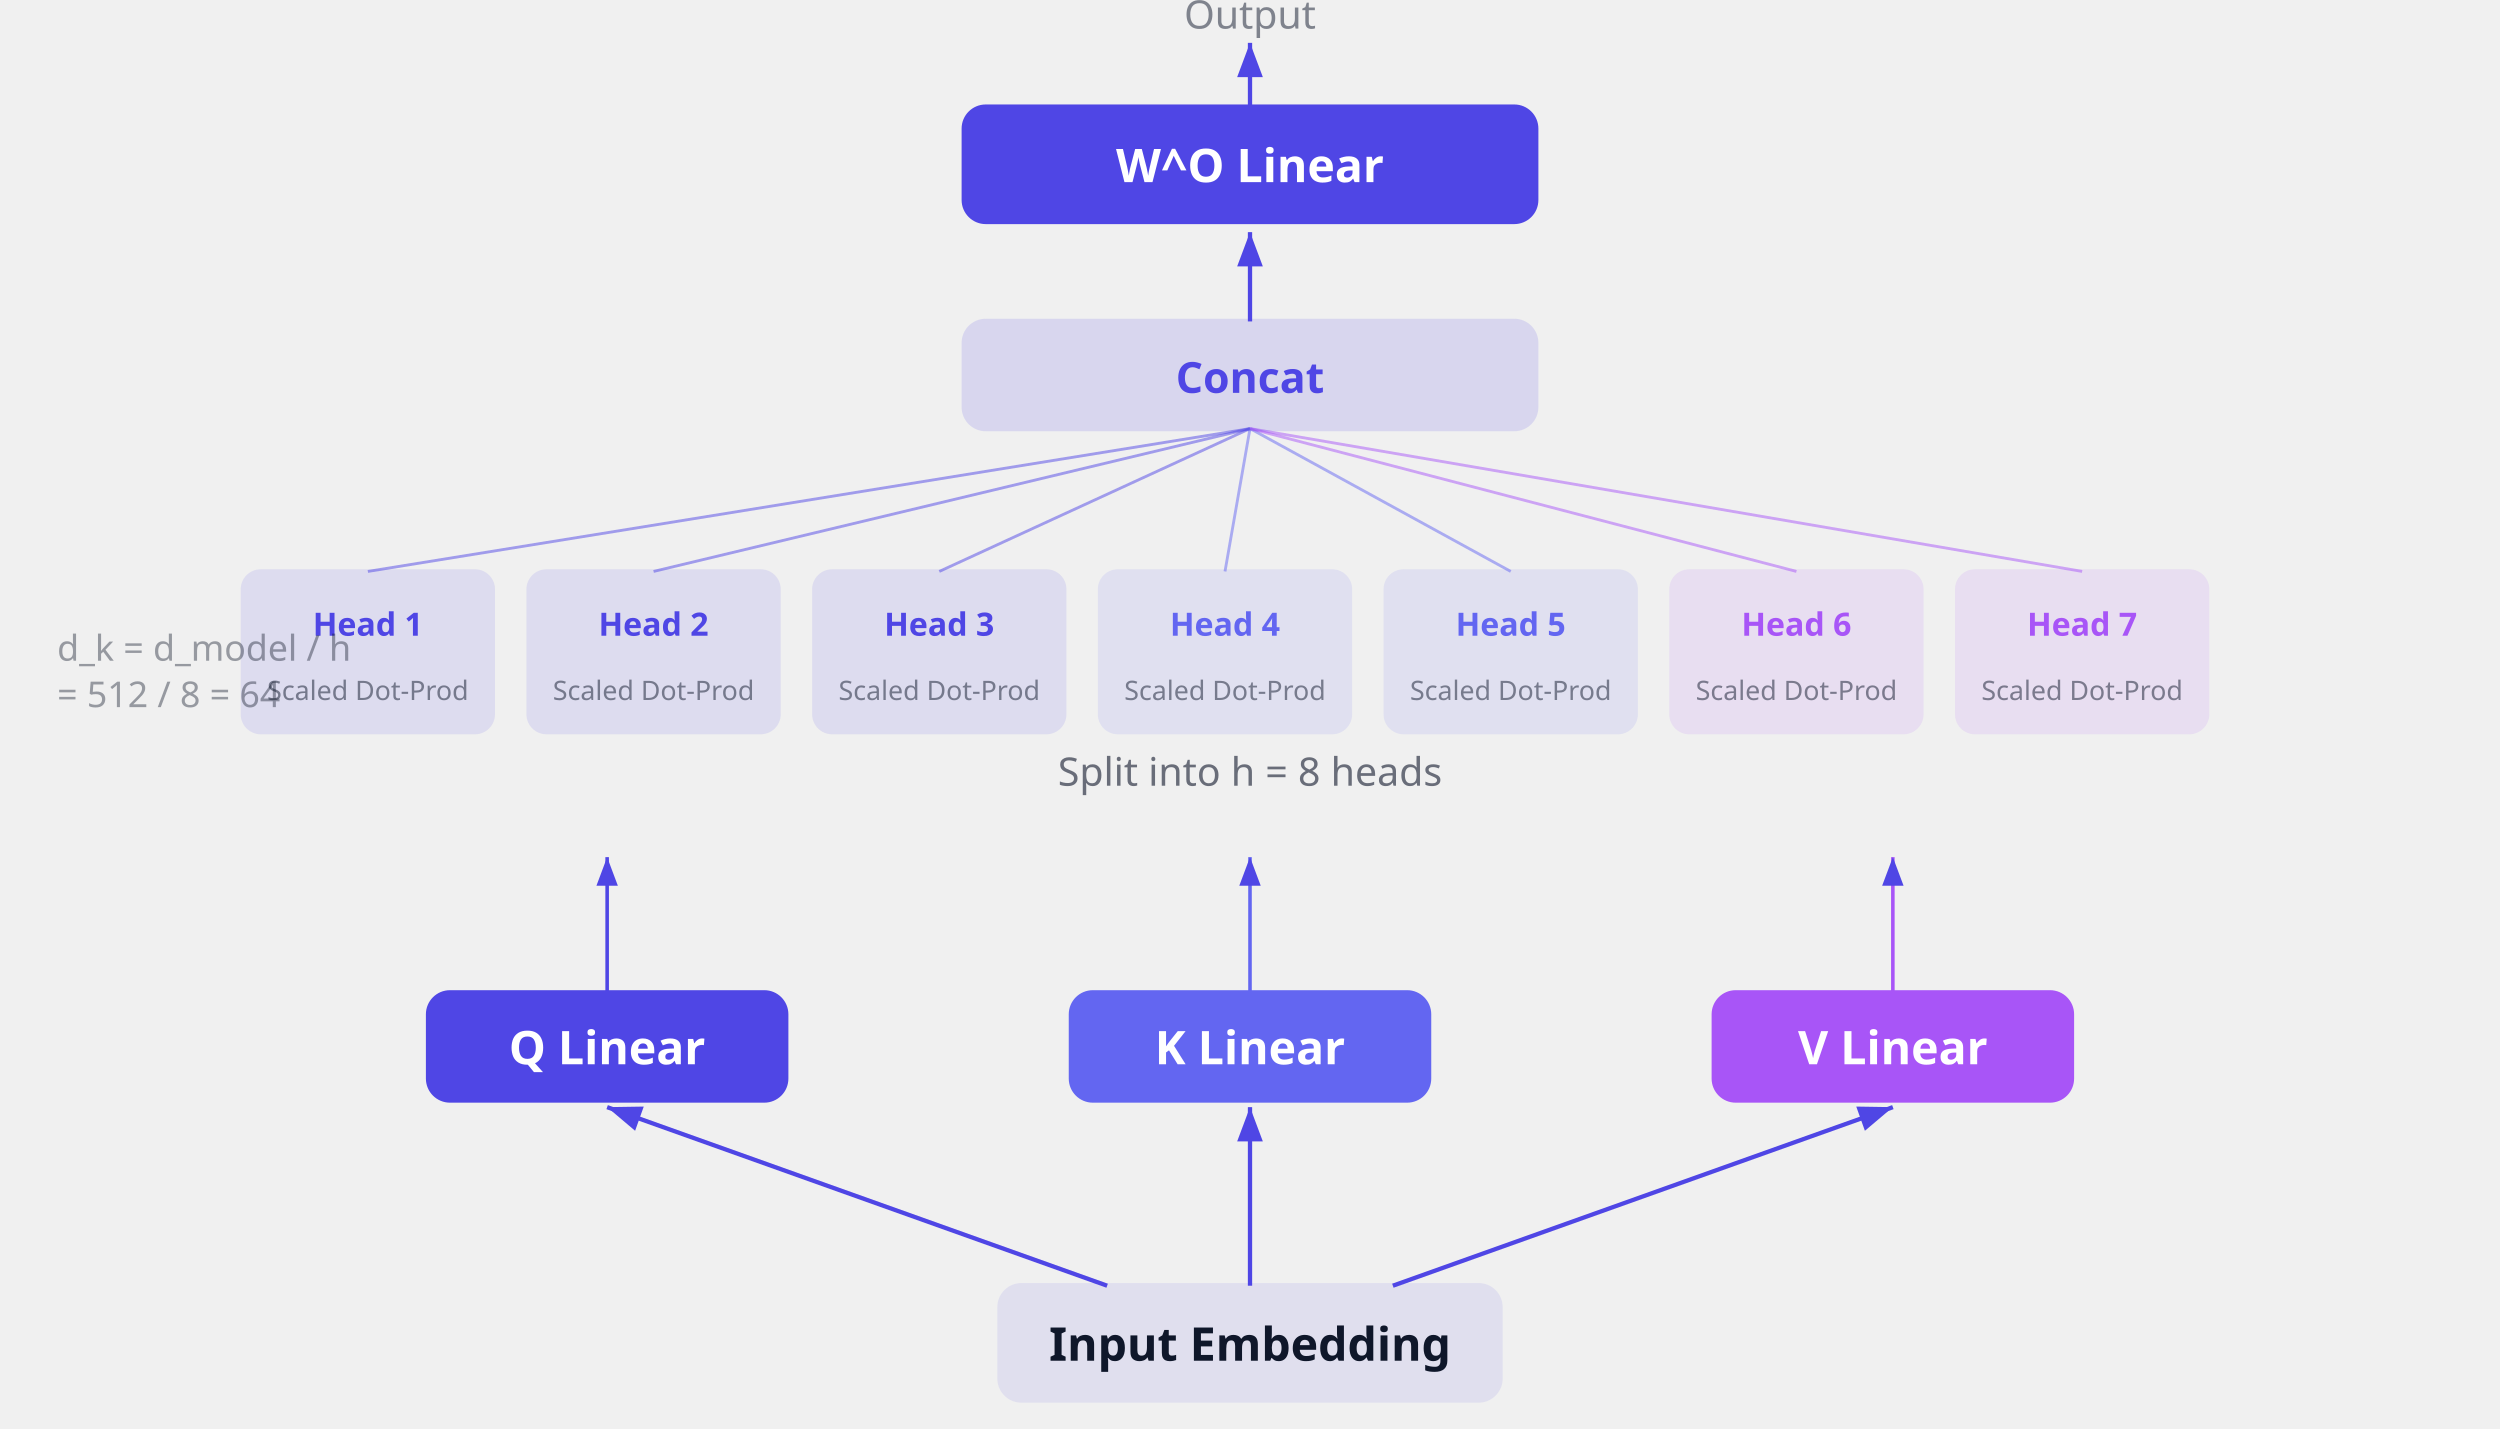
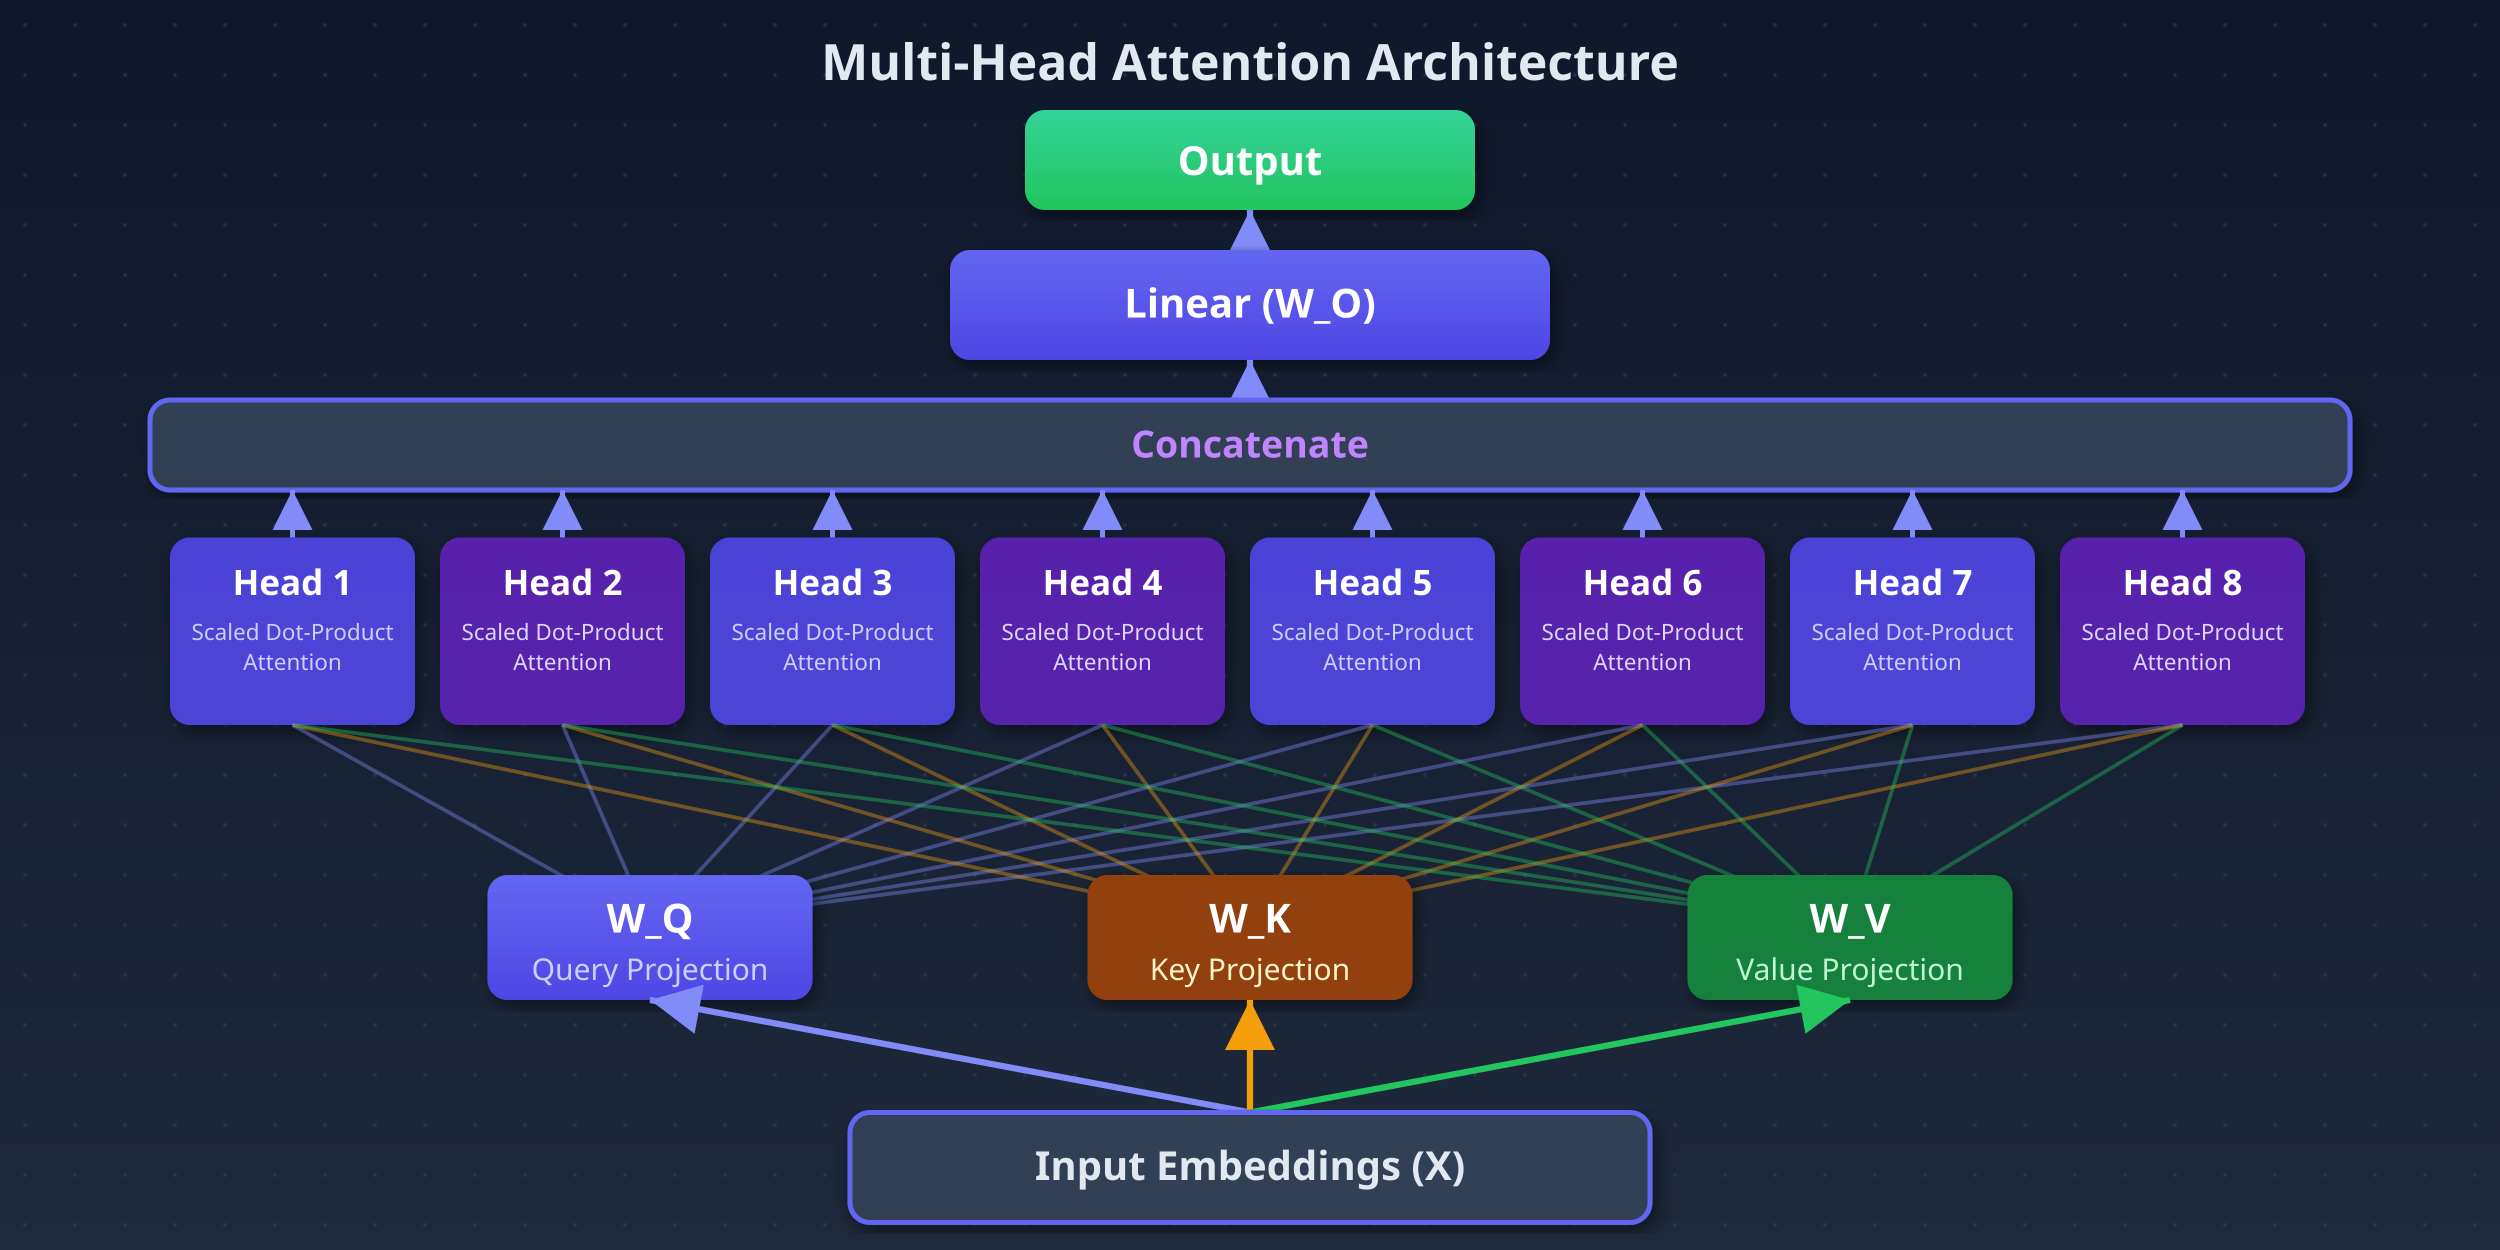
- <svg xmlns="http://www.w3.org/2000/svg" viewBox="0 0 700 400" width="700" height="400">
+ <svg xmlns="http://www.w3.org/2000/svg" viewBox="0 0 1000 500">
  <defs>
-     <marker id="arrow" markerWidth="8" markerHeight="6" refX="8" refY="3" orient="auto">
-       <path d="M0,0 L8,3 L0,6 Z" fill="#4f46e5" />
+     <linearGradient id="bg" x1="0" y1="0" x2="0" y2="1">
+       <stop offset="0%" stop-color="#0f172a" />
+       <stop offset="100%" stop-color="#1e293b" />
+     </linearGradient>
+     <linearGradient id="indigo" x1="0" y1="0" x2="0" y2="1">
+       <stop offset="0%" stop-color="#6366f1" />
+       <stop offset="100%" stop-color="#4f46e5" />
+     </linearGradient>
+     <linearGradient id="purple" x1="0" y1="0" x2="0" y2="1">
+       <stop offset="0%" stop-color="#c084fc" />
+       <stop offset="100%" stop-color="#a855f7" />
+     </linearGradient>
+     <linearGradient id="greenG" x1="0" y1="0" x2="0" y2="1">
+       <stop offset="0%" stop-color="#34d399" />
+       <stop offset="100%" stop-color="#22c55e" />
+     </linearGradient>
+     <filter id="shadow">
+       <feDropShadow dx="2" dy="3" stdDeviation="4" flood-color="#000" flood-opacity="0.5" />
+     </filter>
+     <filter id="glow">
+       <feGaussianBlur stdDeviation="3" result="blur" />
+       <feMerge>
+         <feMergeNode in="blur" />
+         <feMergeNode in="SourceGraphic" />
+       </feMerge>
+     </filter>
+     <marker id="arrow" viewBox="0 0 10 10" refX="10" refY="5" markerWidth="8" markerHeight="8" orient="auto-start-reverse">
+       <path d="M 0 0 L 10 5 L 0 10 z" fill="#818cf8" />
    </marker>
+     <marker id="arrowAmber" viewBox="0 0 10 10" refX="10" refY="5" markerWidth="8" markerHeight="8" orient="auto-start-reverse">
+       <path d="M 0 0 L 10 5 L 0 10 z" fill="#f59e0b" />
+     </marker>
+     <marker id="arrowGreen" viewBox="0 0 10 10" refX="10" refY="5" markerWidth="8" markerHeight="8" orient="auto-start-reverse">
+       <path d="M 0 0 L 10 5 L 0 10 z" fill="#22c55e" />
+     </marker>
+     <pattern id="dots" x="0" y="0" width="20" height="20" patternUnits="userSpaceOnUse">
+       <circle cx="10" cy="10" r="0.8" fill="#334155" opacity="0.5" />
+     </pattern>
  </defs>
-   <rect x="280" y="360" width="140" height="32" rx="6" fill="#4f46e5" opacity="0.1" stroke="#4f46e5" stroke-width="1.5" />
-   <text x="350" y="381" text-anchor="middle" font-family="system-ui,sans-serif" font-size="13" font-weight="600" fill="#0f172a">Input Embedding</text>
-   <line x1="310" y1="360" x2="170" y2="310" stroke="#4f46e5" stroke-width="1.2" marker-end="url(#arrow)" />
-   <line x1="350" y1="360" x2="350" y2="310" stroke="#4f46e5" stroke-width="1.2" marker-end="url(#arrow)" />
-   <line x1="390" y1="360" x2="530" y2="310" stroke="#4f46e5" stroke-width="1.2" marker-end="url(#arrow)" />
-   <rect x="120" y="278" width="100" height="30" rx="6" fill="#4f46e5" stroke="#4f46e5" stroke-width="1.5" />
-   <text x="170" y="298" text-anchor="middle" font-family="system-ui,sans-serif" font-size="13" font-weight="600" fill="#fff">Q Linear</text>
-   <rect x="300" y="278" width="100" height="30" rx="6" fill="#6366f1" stroke="#6366f1" stroke-width="1.5" />
-   <text x="350" y="298" text-anchor="middle" font-family="system-ui,sans-serif" font-size="13" font-weight="600" fill="#fff">K Linear</text>
-   <rect x="480" y="278" width="100" height="30" rx="6" fill="#a855f7" stroke="#a855f7" stroke-width="1.5" />
-   <text x="530" y="298" text-anchor="middle" font-family="system-ui,sans-serif" font-size="13" font-weight="600" fill="#fff">V Linear</text>
-   <line x1="170" y1="278" x2="170" y2="240" stroke="#4f46e5" stroke-width="1" marker-end="url(#arrow)" />
-   <line x1="350" y1="278" x2="350" y2="240" stroke="#6366f1" stroke-width="1" marker-end="url(#arrow)" />
-   <line x1="530" y1="278" x2="530" y2="240" stroke="#a855f7" stroke-width="1" marker-end="url(#arrow)" />
-   <text x="350" y="220" text-anchor="middle" font-family="system-ui,sans-serif" font-size="11" fill="rgba(15,23,42,0.6)">Split into h = 8 heads</text>
-   <g>
-     <rect x="68" y="160" width="70" height="45" rx="5" fill="#4f46e5" opacity="0.12" stroke="#4f46e5" stroke-width="1.2" />
-     <text x="103" y="178" text-anchor="middle" font-family="system-ui,sans-serif" font-size="9" font-weight="600" fill="#4f46e5">Head 1</text>
-     <text x="103" y="196" text-anchor="middle" font-family="system-ui,sans-serif" font-size="7.5" fill="rgba(15,23,42,0.5)">Scaled Dot-Prod</text>
-     <rect x="148" y="160" width="70" height="45" rx="5" fill="#4f46e5" opacity="0.12" stroke="#4f46e5" stroke-width="1.2" />
-     <text x="183" y="178" text-anchor="middle" font-family="system-ui,sans-serif" font-size="9" font-weight="600" fill="#4f46e5">Head 2</text>
-     <text x="183" y="196" text-anchor="middle" font-family="system-ui,sans-serif" font-size="7.5" fill="rgba(15,23,42,0.5)">Scaled Dot-Prod</text>
-     <rect x="228" y="160" width="70" height="45" rx="5" fill="#4f46e5" opacity="0.12" stroke="#4f46e5" stroke-width="1.2" />
-     <text x="263" y="178" text-anchor="middle" font-family="system-ui,sans-serif" font-size="9" font-weight="600" fill="#4f46e5">Head 3</text>
-     <text x="263" y="196" text-anchor="middle" font-family="system-ui,sans-serif" font-size="7.5" fill="rgba(15,23,42,0.5)">Scaled Dot-Prod</text>
-     <rect x="308" y="160" width="70" height="45" rx="5" fill="#6366f1" opacity="0.12" stroke="#6366f1" stroke-width="1.2" />
-     <text x="343" y="178" text-anchor="middle" font-family="system-ui,sans-serif" font-size="9" font-weight="600" fill="#6366f1">Head 4</text>
-     <text x="343" y="196" text-anchor="middle" font-family="system-ui,sans-serif" font-size="7.5" fill="rgba(15,23,42,0.5)">Scaled Dot-Prod</text>
-     <rect x="388" y="160" width="70" height="45" rx="5" fill="#6366f1" opacity="0.12" stroke="#6366f1" stroke-width="1.2" />
-     <text x="423" y="178" text-anchor="middle" font-family="system-ui,sans-serif" font-size="9" font-weight="600" fill="#6366f1">Head 5</text>
-     <text x="423" y="196" text-anchor="middle" font-family="system-ui,sans-serif" font-size="7.5" fill="rgba(15,23,42,0.5)">Scaled Dot-Prod</text>
-     <rect x="468" y="160" width="70" height="45" rx="5" fill="#a855f7" opacity="0.12" stroke="#a855f7" stroke-width="1.2" />
-     <text x="503" y="178" text-anchor="middle" font-family="system-ui,sans-serif" font-size="9" font-weight="600" fill="#a855f7">Head 6</text>
-     <text x="503" y="196" text-anchor="middle" font-family="system-ui,sans-serif" font-size="7.5" fill="rgba(15,23,42,0.5)">Scaled Dot-Prod</text>
-     <rect x="548" y="160" width="70" height="45" rx="5" fill="#a855f7" opacity="0.12" stroke="#a855f7" stroke-width="1.2" />
-     <text x="583" y="178" text-anchor="middle" font-family="system-ui,sans-serif" font-size="9" font-weight="600" fill="#a855f7">Head 7</text>
-     <text x="583" y="196" text-anchor="middle" font-family="system-ui,sans-serif" font-size="7.5" fill="rgba(15,23,42,0.5)">Scaled Dot-Prod</text>
+   <rect width="1000" height="500" fill="url(#bg)" />
+   <rect width="1000" height="500" fill="url(#dots)" />
+   <text x="500" y="32" text-anchor="middle" font-family="system-ui, sans-serif" font-size="20" font-weight="bold" fill="#e2e8f0">Multi-Head Attention Architecture</text>
+   <rect x="410" y="44" width="180" height="40" rx="8" fill="url(#greenG)" filter="url(#shadow)" />
+   <text x="500" y="70" text-anchor="middle" font-family="system-ui, sans-serif" font-size="16" font-weight="bold" fill="#fff">Output</text>
+   <line x1="500" y1="100" x2="500" y2="84" stroke="#818cf8" stroke-width="2.5" marker-end="url(#arrow)" />
+   <rect x="380" y="100" width="240" height="44" rx="8" fill="url(#indigo)" filter="url(#shadow)" />
+   <text x="500" y="127" text-anchor="middle" font-family="system-ui, sans-serif" font-size="16" font-weight="bold" fill="#fff">Linear (W_O)</text>
+   <line x1="500" y1="160" x2="500" y2="144" stroke="#818cf8" stroke-width="2.5" marker-end="url(#arrow)" />
+   <rect x="60" y="160" width="880" height="36" rx="8" fill="#334155" stroke="#6366f1" stroke-width="2" filter="url(#shadow)" />
+   <text x="500" y="183" text-anchor="middle" font-family="system-ui, sans-serif" font-size="15" font-weight="bold" fill="#c084fc">Concatenate</text>
+   <rect x="68" y="215" width="98" height="75" rx="8" fill="#4f46e5" opacity="0.92" filter="url(#shadow)" />
+   <text x="117" y="238" text-anchor="middle" font-family="system-ui, sans-serif" font-size="14" font-weight="bold" fill="#fff">Head 1</text>
+   <text x="117" y="256" text-anchor="middle" font-family="system-ui, sans-serif" font-size="9" fill="#c7d2fe">Scaled Dot-Product</text>
+   <text x="117" y="268" text-anchor="middle" font-family="system-ui, sans-serif" font-size="9" fill="#c7d2fe">Attention</text>
+   <line x1="117" y1="215" x2="117" y2="196" stroke="#818cf8" stroke-width="2" marker-end="url(#arrow)" />
+   <rect x="176" y="215" width="98" height="75" rx="8" fill="#5b21b6" opacity="0.92" filter="url(#shadow)" />
+   <text x="225" y="238" text-anchor="middle" font-family="system-ui, sans-serif" font-size="14" font-weight="bold" fill="#fff">Head 2</text>
+   <text x="225" y="256" text-anchor="middle" font-family="system-ui, sans-serif" font-size="9" fill="#ddd6fe">Scaled Dot-Product</text>
+   <text x="225" y="268" text-anchor="middle" font-family="system-ui, sans-serif" font-size="9" fill="#ddd6fe">Attention</text>
+   <line x1="225" y1="215" x2="225" y2="196" stroke="#818cf8" stroke-width="2" marker-end="url(#arrow)" />
+   <rect x="284" y="215" width="98" height="75" rx="8" fill="#4f46e5" opacity="0.92" filter="url(#shadow)" />
+   <text x="333" y="238" text-anchor="middle" font-family="system-ui, sans-serif" font-size="14" font-weight="bold" fill="#fff">Head 3</text>
+   <text x="333" y="256" text-anchor="middle" font-family="system-ui, sans-serif" font-size="9" fill="#c7d2fe">Scaled Dot-Product</text>
+   <text x="333" y="268" text-anchor="middle" font-family="system-ui, sans-serif" font-size="9" fill="#c7d2fe">Attention</text>
+   <line x1="333" y1="215" x2="333" y2="196" stroke="#818cf8" stroke-width="2" marker-end="url(#arrow)" />
+   <rect x="392" y="215" width="98" height="75" rx="8" fill="#5b21b6" opacity="0.92" filter="url(#shadow)" />
+   <text x="441" y="238" text-anchor="middle" font-family="system-ui, sans-serif" font-size="14" font-weight="bold" fill="#fff">Head 4</text>
+   <text x="441" y="256" text-anchor="middle" font-family="system-ui, sans-serif" font-size="9" fill="#ddd6fe">Scaled Dot-Product</text>
+   <text x="441" y="268" text-anchor="middle" font-family="system-ui, sans-serif" font-size="9" fill="#ddd6fe">Attention</text>
+   <line x1="441" y1="215" x2="441" y2="196" stroke="#818cf8" stroke-width="2" marker-end="url(#arrow)" />
+   <rect x="500" y="215" width="98" height="75" rx="8" fill="#4f46e5" opacity="0.92" filter="url(#shadow)" />
+   <text x="549" y="238" text-anchor="middle" font-family="system-ui, sans-serif" font-size="14" font-weight="bold" fill="#fff">Head 5</text>
+   <text x="549" y="256" text-anchor="middle" font-family="system-ui, sans-serif" font-size="9" fill="#c7d2fe">Scaled Dot-Product</text>
+   <text x="549" y="268" text-anchor="middle" font-family="system-ui, sans-serif" font-size="9" fill="#c7d2fe">Attention</text>
+   <line x1="549" y1="215" x2="549" y2="196" stroke="#818cf8" stroke-width="2" marker-end="url(#arrow)" />
+   <rect x="608" y="215" width="98" height="75" rx="8" fill="#5b21b6" opacity="0.92" filter="url(#shadow)" />
+   <text x="657" y="238" text-anchor="middle" font-family="system-ui, sans-serif" font-size="14" font-weight="bold" fill="#fff">Head 6</text>
+   <text x="657" y="256" text-anchor="middle" font-family="system-ui, sans-serif" font-size="9" fill="#ddd6fe">Scaled Dot-Product</text>
+   <text x="657" y="268" text-anchor="middle" font-family="system-ui, sans-serif" font-size="9" fill="#ddd6fe">Attention</text>
+   <line x1="657" y1="215" x2="657" y2="196" stroke="#818cf8" stroke-width="2" marker-end="url(#arrow)" />
+   <rect x="716" y="215" width="98" height="75" rx="8" fill="#4f46e5" opacity="0.92" filter="url(#shadow)" />
+   <text x="765" y="238" text-anchor="middle" font-family="system-ui, sans-serif" font-size="14" font-weight="bold" fill="#fff">Head 7</text>
+   <text x="765" y="256" text-anchor="middle" font-family="system-ui, sans-serif" font-size="9" fill="#c7d2fe">Scaled Dot-Product</text>
+   <text x="765" y="268" text-anchor="middle" font-family="system-ui, sans-serif" font-size="9" fill="#c7d2fe">Attention</text>
+   <line x1="765" y1="215" x2="765" y2="196" stroke="#818cf8" stroke-width="2" marker-end="url(#arrow)" />
+   <rect x="824" y="215" width="98" height="75" rx="8" fill="#5b21b6" opacity="0.92" filter="url(#shadow)" />
+   <text x="873" y="238" text-anchor="middle" font-family="system-ui, sans-serif" font-size="14" font-weight="bold" fill="#fff">Head 8</text>
+   <text x="873" y="256" text-anchor="middle" font-family="system-ui, sans-serif" font-size="9" fill="#ddd6fe">Scaled Dot-Product</text>
+   <text x="873" y="268" text-anchor="middle" font-family="system-ui, sans-serif" font-size="9" fill="#ddd6fe">Attention</text>
+   <line x1="873" y1="215" x2="873" y2="196" stroke="#818cf8" stroke-width="2" marker-end="url(#arrow)" />
+   <g stroke="#818cf8" stroke-width="1.5" opacity="0.4">
+     <line x1="260" y1="370" x2="117" y2="290" />
+     <line x1="260" y1="370" x2="225" y2="290" />
+     <line x1="260" y1="370" x2="333" y2="290" />
+     <line x1="260" y1="370" x2="441" y2="290" />
+     <line x1="260" y1="370" x2="549" y2="290" />
+     <line x1="260" y1="370" x2="657" y2="290" />
+     <line x1="260" y1="370" x2="765" y2="290" />
+     <line x1="260" y1="370" x2="873" y2="290" />
  </g>
-   <line x1="103" y1="160" x2="350" y2="120" stroke="#4f46e5" stroke-width="0.8" opacity="0.5" />
-   <line x1="183" y1="160" x2="350" y2="120" stroke="#4f46e5" stroke-width="0.8" opacity="0.5" />
-   <line x1="263" y1="160" x2="350" y2="120" stroke="#4f46e5" stroke-width="0.8" opacity="0.5" />
-   <line x1="343" y1="160" x2="350" y2="120" stroke="#6366f1" stroke-width="0.8" opacity="0.5" />
-   <line x1="423" y1="160" x2="350" y2="120" stroke="#6366f1" stroke-width="0.8" opacity="0.5" />
-   <line x1="503" y1="160" x2="350" y2="120" stroke="#a855f7" stroke-width="0.8" opacity="0.5" />
-   <line x1="583" y1="160" x2="350" y2="120" stroke="#a855f7" stroke-width="0.8" opacity="0.5" />
-   <rect x="270" y="90" width="160" height="30" rx="6" fill="#4f46e5" opacity="0.15" stroke="#4f46e5" stroke-width="1.5" />
-   <text x="350" y="110" text-anchor="middle" font-family="system-ui,sans-serif" font-size="12" font-weight="600" fill="#4f46e5">Concat</text>
-   <line x1="350" y1="90" x2="350" y2="65" stroke="#4f46e5" stroke-width="1.2" marker-end="url(#arrow)" />
-   <rect x="270" y="30" width="160" height="32" rx="6" fill="#4f46e5" stroke="#4f46e5" stroke-width="1.5" />
-   <text x="350" y="51" text-anchor="middle" font-family="system-ui,sans-serif" font-size="13" font-weight="600" fill="#fff">W^O Linear</text>
-   <line x1="350" y1="30" x2="350" y2="12" stroke="#4f46e5" stroke-width="1.2" marker-end="url(#arrow)" />
-   <text x="350" y="8" text-anchor="middle" font-family="system-ui,sans-serif" font-size="11" fill="rgba(15,23,42,0.5)">Output</text>
-   <text x="16" y="185" font-family="system-ui,sans-serif" font-size="10" fill="rgba(15,23,42,0.4)">d_k = d_model / h</text>
-   <text x="16" y="198" font-family="system-ui,sans-serif" font-size="10" fill="rgba(15,23,42,0.4)">= 512 / 8 = 64</text>
+   <g stroke="#f59e0b" stroke-width="1.5" opacity="0.4">
+     <line x1="500" y1="370" x2="117" y2="290" />
+     <line x1="500" y1="370" x2="225" y2="290" />
+     <line x1="500" y1="370" x2="333" y2="290" />
+     <line x1="500" y1="370" x2="441" y2="290" />
+     <line x1="500" y1="370" x2="549" y2="290" />
+     <line x1="500" y1="370" x2="657" y2="290" />
+     <line x1="500" y1="370" x2="765" y2="290" />
+     <line x1="500" y1="370" x2="873" y2="290" />
+   </g>
+   <g stroke="#22c55e" stroke-width="1.5" opacity="0.4">
+     <line x1="740" y1="370" x2="117" y2="290" />
+     <line x1="740" y1="370" x2="225" y2="290" />
+     <line x1="740" y1="370" x2="333" y2="290" />
+     <line x1="740" y1="370" x2="441" y2="290" />
+     <line x1="740" y1="370" x2="549" y2="290" />
+     <line x1="740" y1="370" x2="657" y2="290" />
+     <line x1="740" y1="370" x2="765" y2="290" />
+     <line x1="740" y1="370" x2="873" y2="290" />
+   </g>
+   <rect x="195" y="350" width="130" height="50" rx="8" fill="url(#indigo)" filter="url(#shadow)" />
+   <text x="260" y="373" text-anchor="middle" font-family="system-ui, sans-serif" font-size="16" font-weight="bold" fill="#fff">W_Q</text>
+   <text x="260" y="392" text-anchor="middle" font-family="system-ui, sans-serif" font-size="12" fill="#c7d2fe">Query Projection</text>
+   <rect x="435" y="350" width="130" height="50" rx="8" fill="#92400e" filter="url(#shadow)" />
+   <text x="500" y="373" text-anchor="middle" font-family="system-ui, sans-serif" font-size="16" font-weight="bold" fill="#fff">W_K</text>
+   <text x="500" y="392" text-anchor="middle" font-family="system-ui, sans-serif" font-size="12" fill="#fef3c7">Key Projection</text>
+   <rect x="675" y="350" width="130" height="50" rx="8" fill="#15803d" filter="url(#shadow)" />
+   <text x="740" y="373" text-anchor="middle" font-family="system-ui, sans-serif" font-size="16" font-weight="bold" fill="#fff">W_V</text>
+   <text x="740" y="392" text-anchor="middle" font-family="system-ui, sans-serif" font-size="12" fill="#bbf7d0">Value Projection</text>
+   <line x1="500" y1="445" x2="260" y2="400" stroke="#818cf8" stroke-width="2.5" marker-end="url(#arrow)" />
+   <line x1="500" y1="445" x2="500" y2="400" stroke="#f59e0b" stroke-width="2.5" marker-end="url(#arrowAmber)" />
+   <line x1="500" y1="445" x2="740" y2="400" stroke="#22c55e" stroke-width="2.5" marker-end="url(#arrowGreen)" />
+   <rect x="340" y="445" width="320" height="44" rx="8" fill="#334155" stroke="#6366f1" stroke-width="2" filter="url(#shadow)" />
+   <text x="500" y="472" text-anchor="middle" font-family="system-ui, sans-serif" font-size="16" font-weight="bold" fill="#e2e8f0">Input Embeddings (X)</text>
</svg>
